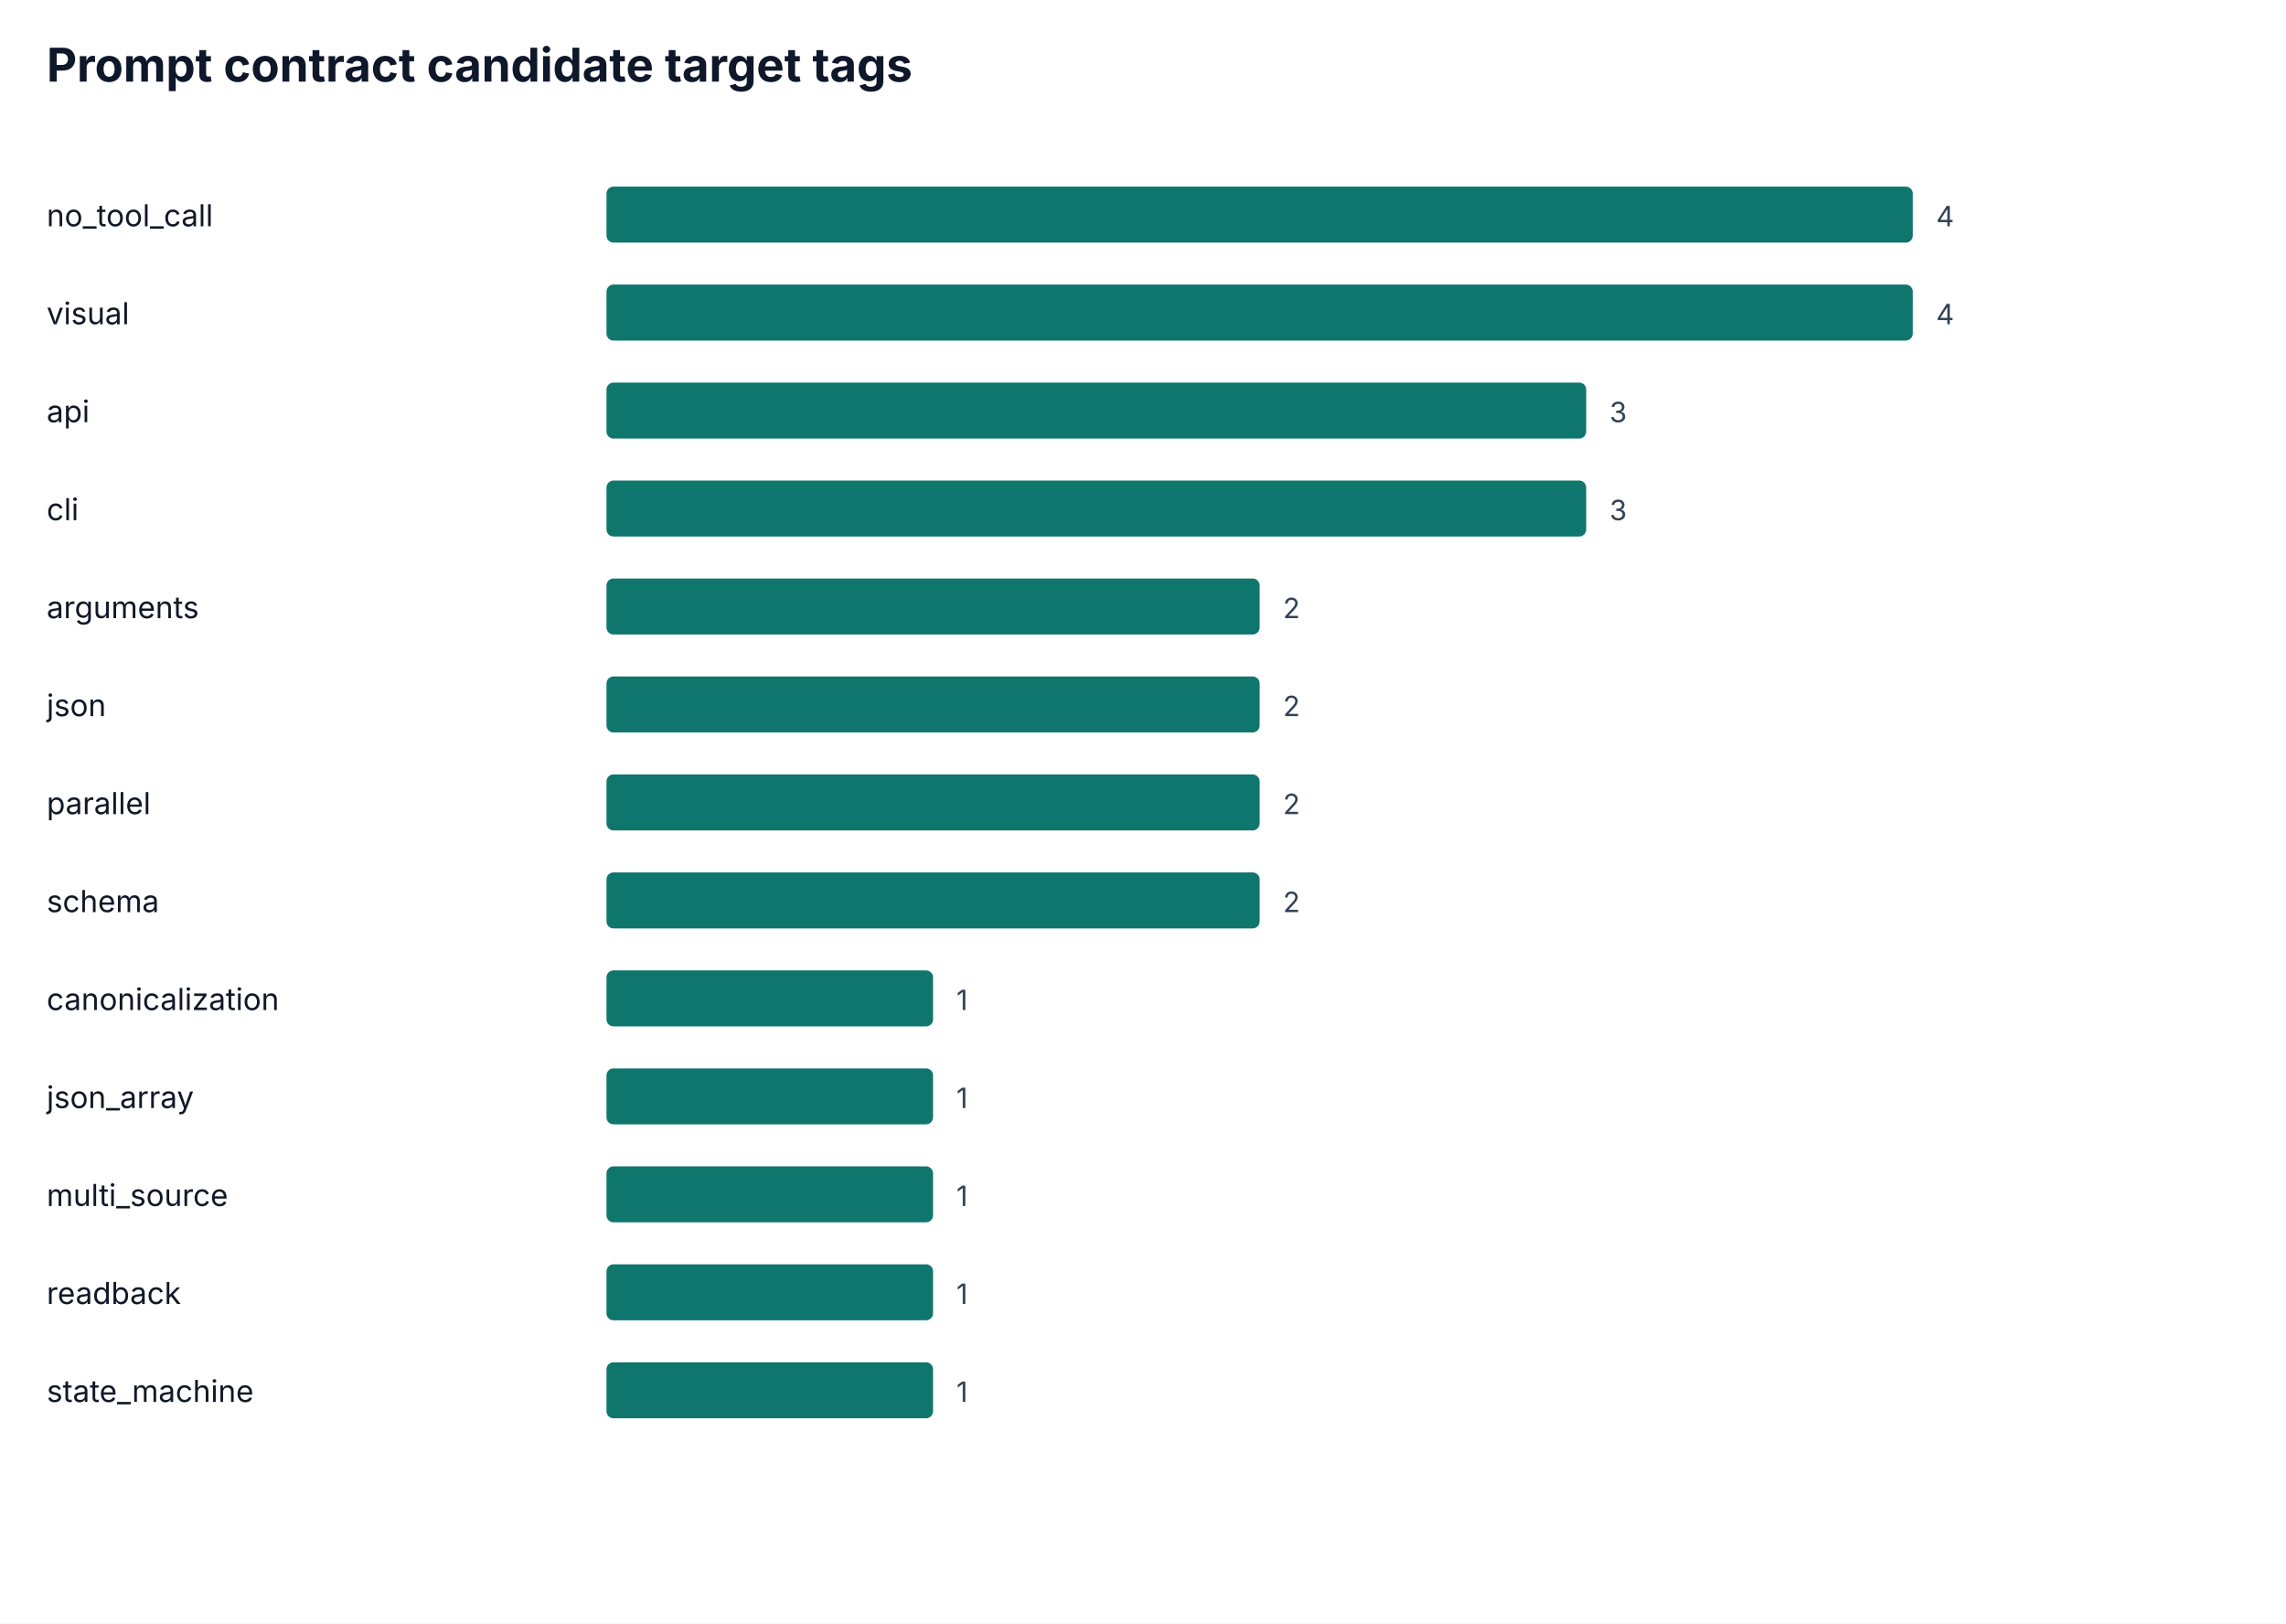
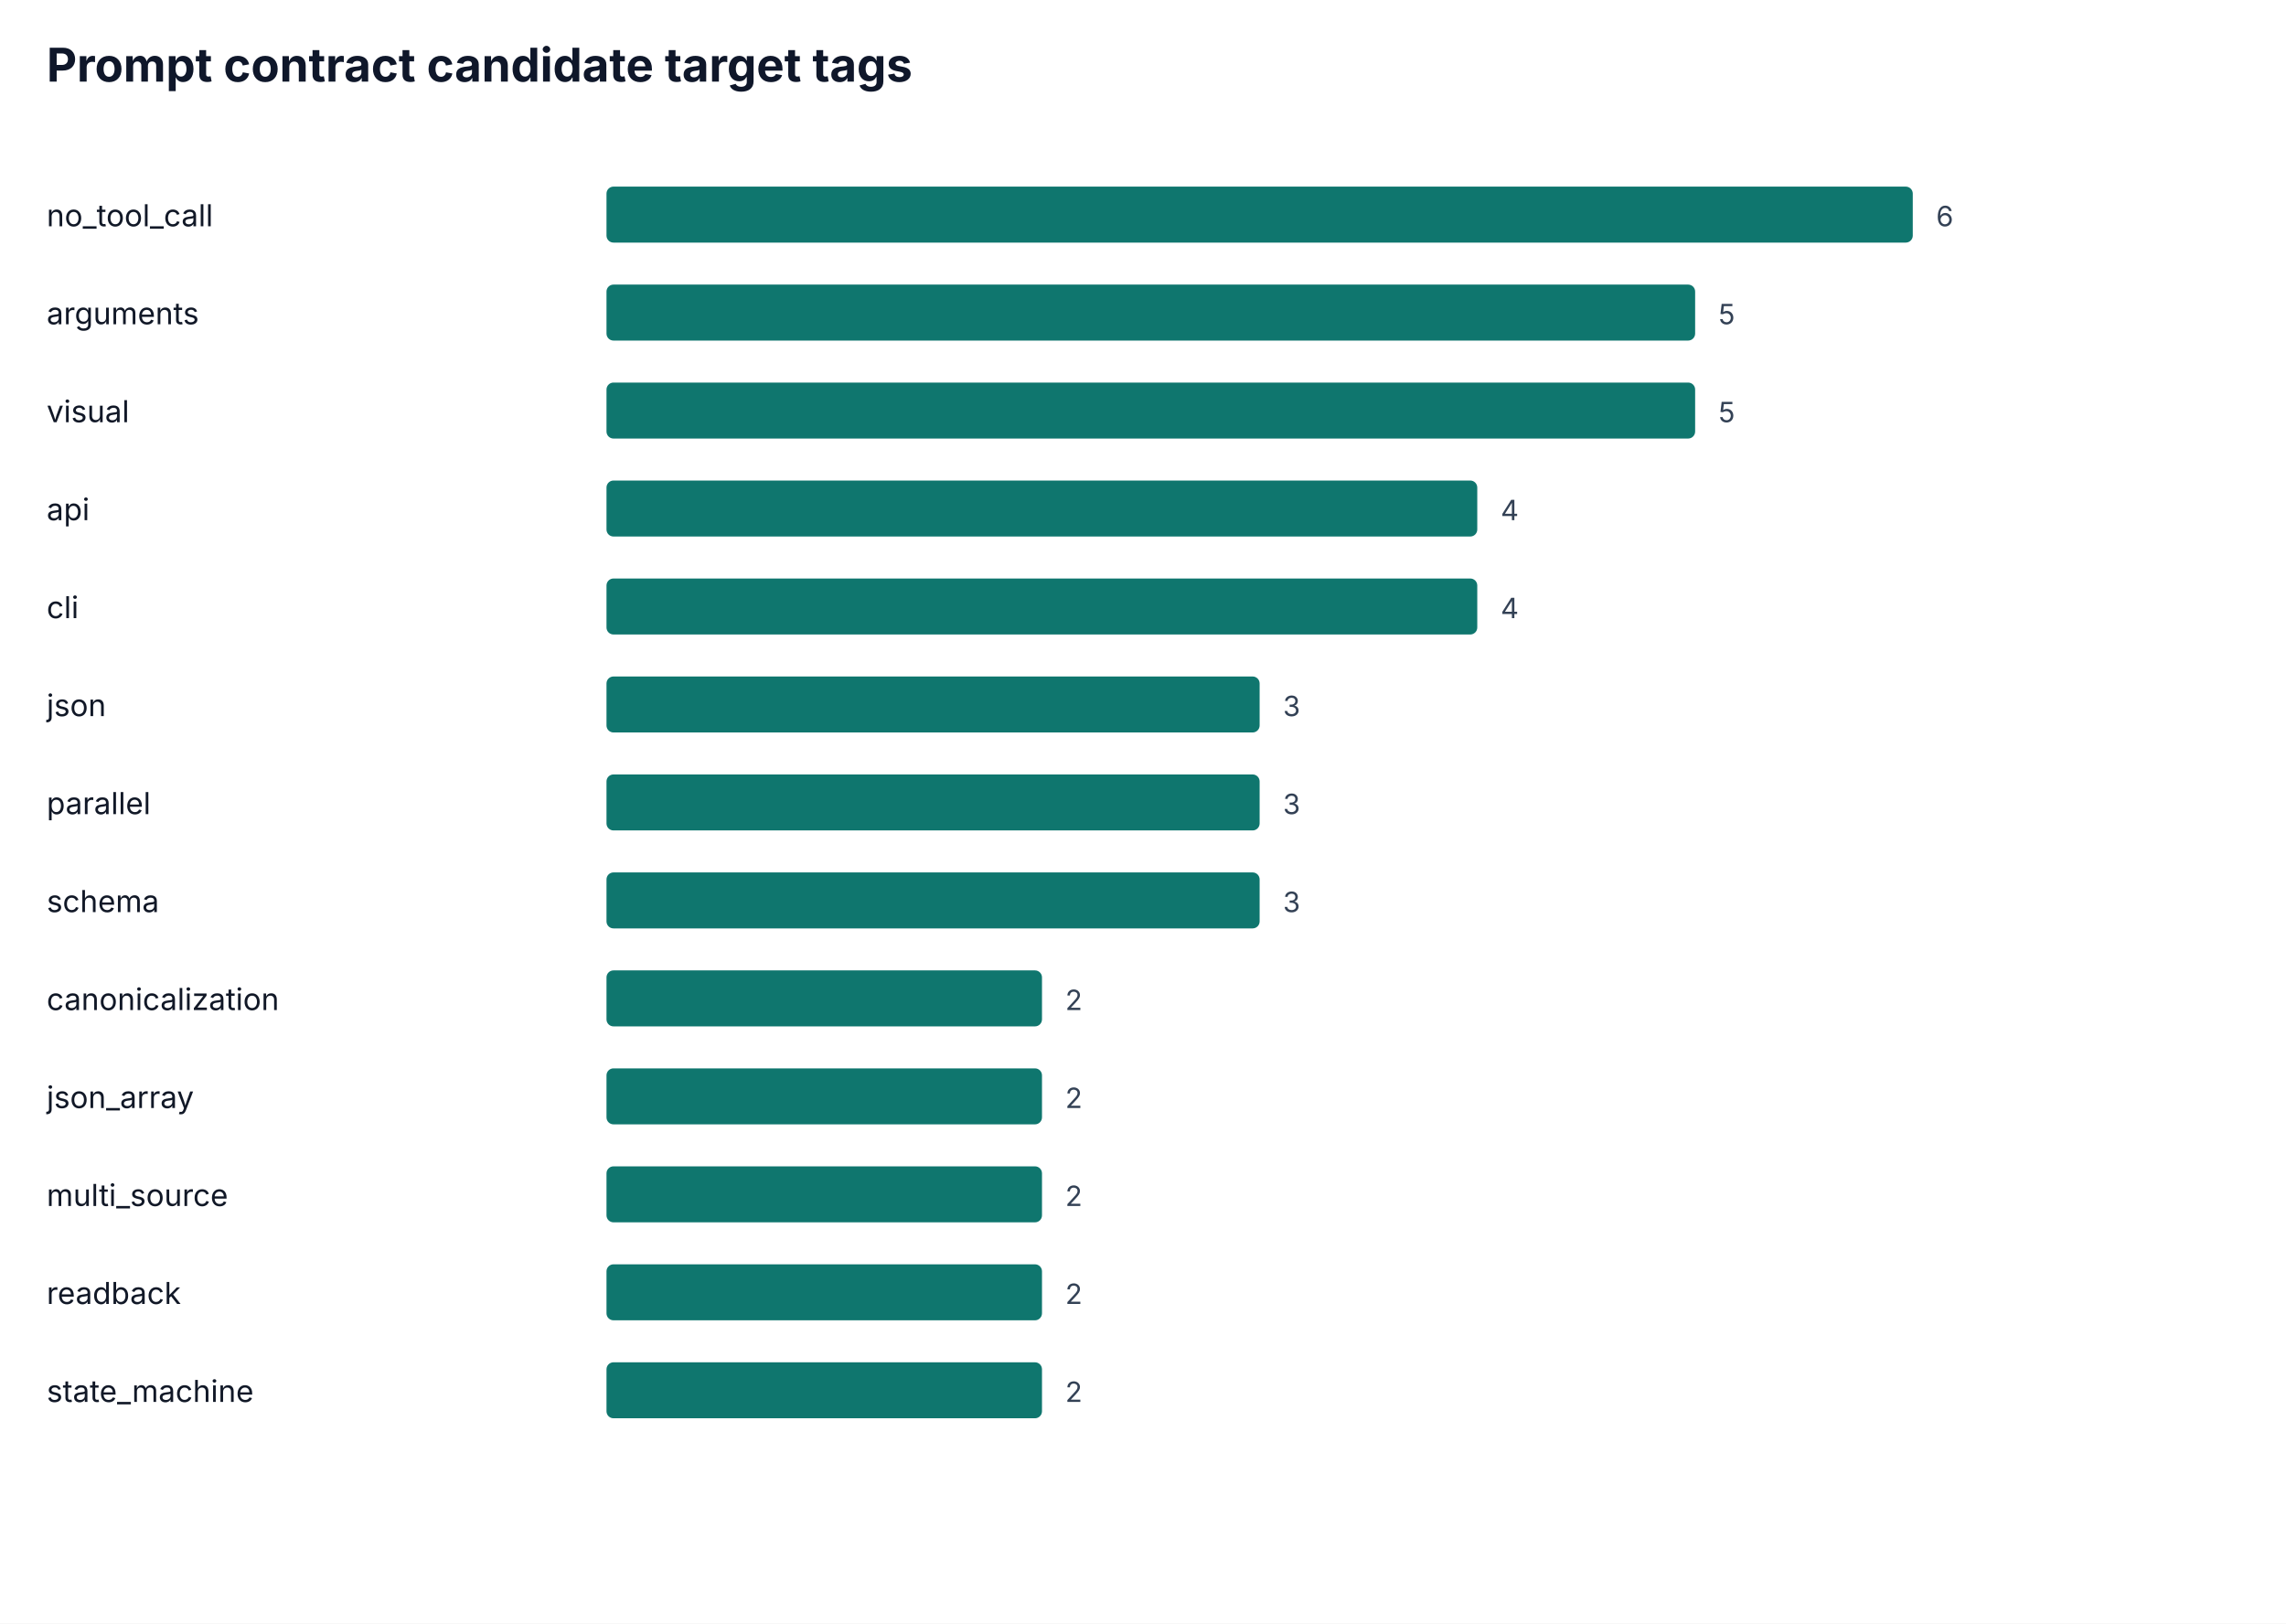
<svg xmlns="http://www.w3.org/2000/svg" width="980" height="696" viewBox="0 0 980 696">
  <rect width="100%" height="100%" fill="#FFFFFF" />
  <text x="20" y="35" font-size="20" font-family="Inter, Arial, sans-serif" font-weight="700" fill="#0F172A">Prompt contract candidate target tags</text>
  <style>text{font-family:Inter,Arial,sans-serif}</style>
  <text x="20" y="97" font-size="13" fill="#111827">no_tool_call</text>
  <rect x="260" y="80" width="560.0" height="24" rx="3" fill="#0F766E" />
-   <text x="830.0" y="97" font-size="12" fill="#334155">4</text>
-   <text x="20" y="139" font-size="13" fill="#111827">visual</text>
-   <rect x="260" y="122" width="560.0" height="24" rx="3" fill="#0F766E" />
-   <text x="830.0" y="139" font-size="12" fill="#334155">4</text>
-   <text x="20" y="181" font-size="13" fill="#111827">api</text>
-   <rect x="260" y="164" width="420.0" height="24" rx="3" fill="#0F766E" />
-   <text x="690.0" y="181" font-size="12" fill="#334155">3</text>
-   <text x="20" y="223" font-size="13" fill="#111827">cli</text>
-   <rect x="260" y="206" width="420.0" height="24" rx="3" fill="#0F766E" />
-   <text x="690.0" y="223" font-size="12" fill="#334155">3</text>
-   <text x="20" y="265" font-size="13" fill="#111827">arguments</text>
-   <rect x="260" y="248" width="280.0" height="24" rx="3" fill="#0F766E" />
-   <text x="550.0" y="265" font-size="12" fill="#334155">2</text>
+   <text x="830.0" y="97" font-size="12" fill="#334155">6</text>
+   <text x="20" y="139" font-size="13" fill="#111827">arguments</text>
+   <rect x="260" y="122" width="466.7" height="24" rx="3" fill="#0F766E" />
+   <text x="736.667" y="139" font-size="12" fill="#334155">5</text>
+   <text x="20" y="181" font-size="13" fill="#111827">visual</text>
+   <rect x="260" y="164" width="466.7" height="24" rx="3" fill="#0F766E" />
+   <text x="736.667" y="181" font-size="12" fill="#334155">5</text>
+   <text x="20" y="223" font-size="13" fill="#111827">api</text>
+   <rect x="260" y="206" width="373.3" height="24" rx="3" fill="#0F766E" />
+   <text x="643.333" y="223" font-size="12" fill="#334155">4</text>
+   <text x="20" y="265" font-size="13" fill="#111827">cli</text>
+   <rect x="260" y="248" width="373.3" height="24" rx="3" fill="#0F766E" />
+   <text x="643.333" y="265" font-size="12" fill="#334155">4</text>
  <text x="20" y="307" font-size="13" fill="#111827">json</text>
  <rect x="260" y="290" width="280.0" height="24" rx="3" fill="#0F766E" />
-   <text x="550.0" y="307" font-size="12" fill="#334155">2</text>
+   <text x="550.0" y="307" font-size="12" fill="#334155">3</text>
  <text x="20" y="349" font-size="13" fill="#111827">parallel</text>
  <rect x="260" y="332" width="280.0" height="24" rx="3" fill="#0F766E" />
-   <text x="550.0" y="349" font-size="12" fill="#334155">2</text>
+   <text x="550.0" y="349" font-size="12" fill="#334155">3</text>
  <text x="20" y="391" font-size="13" fill="#111827">schema</text>
  <rect x="260" y="374" width="280.0" height="24" rx="3" fill="#0F766E" />
-   <text x="550.0" y="391" font-size="12" fill="#334155">2</text>
+   <text x="550.0" y="391" font-size="12" fill="#334155">3</text>
  <text x="20" y="433" font-size="13" fill="#111827">canonicalization</text>
-   <rect x="260" y="416" width="140.0" height="24" rx="3" fill="#0F766E" />
-   <text x="410.0" y="433" font-size="12" fill="#334155">1</text>
+   <rect x="260" y="416" width="186.7" height="24" rx="3" fill="#0F766E" />
+   <text x="456.667" y="433" font-size="12" fill="#334155">2</text>
  <text x="20" y="475" font-size="13" fill="#111827">json_array</text>
-   <rect x="260" y="458" width="140.0" height="24" rx="3" fill="#0F766E" />
-   <text x="410.0" y="475" font-size="12" fill="#334155">1</text>
+   <rect x="260" y="458" width="186.7" height="24" rx="3" fill="#0F766E" />
+   <text x="456.667" y="475" font-size="12" fill="#334155">2</text>
  <text x="20" y="517" font-size="13" fill="#111827">multi_source</text>
-   <rect x="260" y="500" width="140.0" height="24" rx="3" fill="#0F766E" />
-   <text x="410.0" y="517" font-size="12" fill="#334155">1</text>
+   <rect x="260" y="500" width="186.7" height="24" rx="3" fill="#0F766E" />
+   <text x="456.667" y="517" font-size="12" fill="#334155">2</text>
  <text x="20" y="559" font-size="13" fill="#111827">readback</text>
-   <rect x="260" y="542" width="140.0" height="24" rx="3" fill="#0F766E" />
-   <text x="410.0" y="559" font-size="12" fill="#334155">1</text>
+   <rect x="260" y="542" width="186.7" height="24" rx="3" fill="#0F766E" />
+   <text x="456.667" y="559" font-size="12" fill="#334155">2</text>
  <text x="20" y="601" font-size="13" fill="#111827">state_machine</text>
-   <rect x="260" y="584" width="140.0" height="24" rx="3" fill="#0F766E" />
-   <text x="410.0" y="601" font-size="12" fill="#334155">1</text>
+   <rect x="260" y="584" width="186.7" height="24" rx="3" fill="#0F766E" />
+   <text x="456.667" y="601" font-size="12" fill="#334155">2</text>
</svg>
